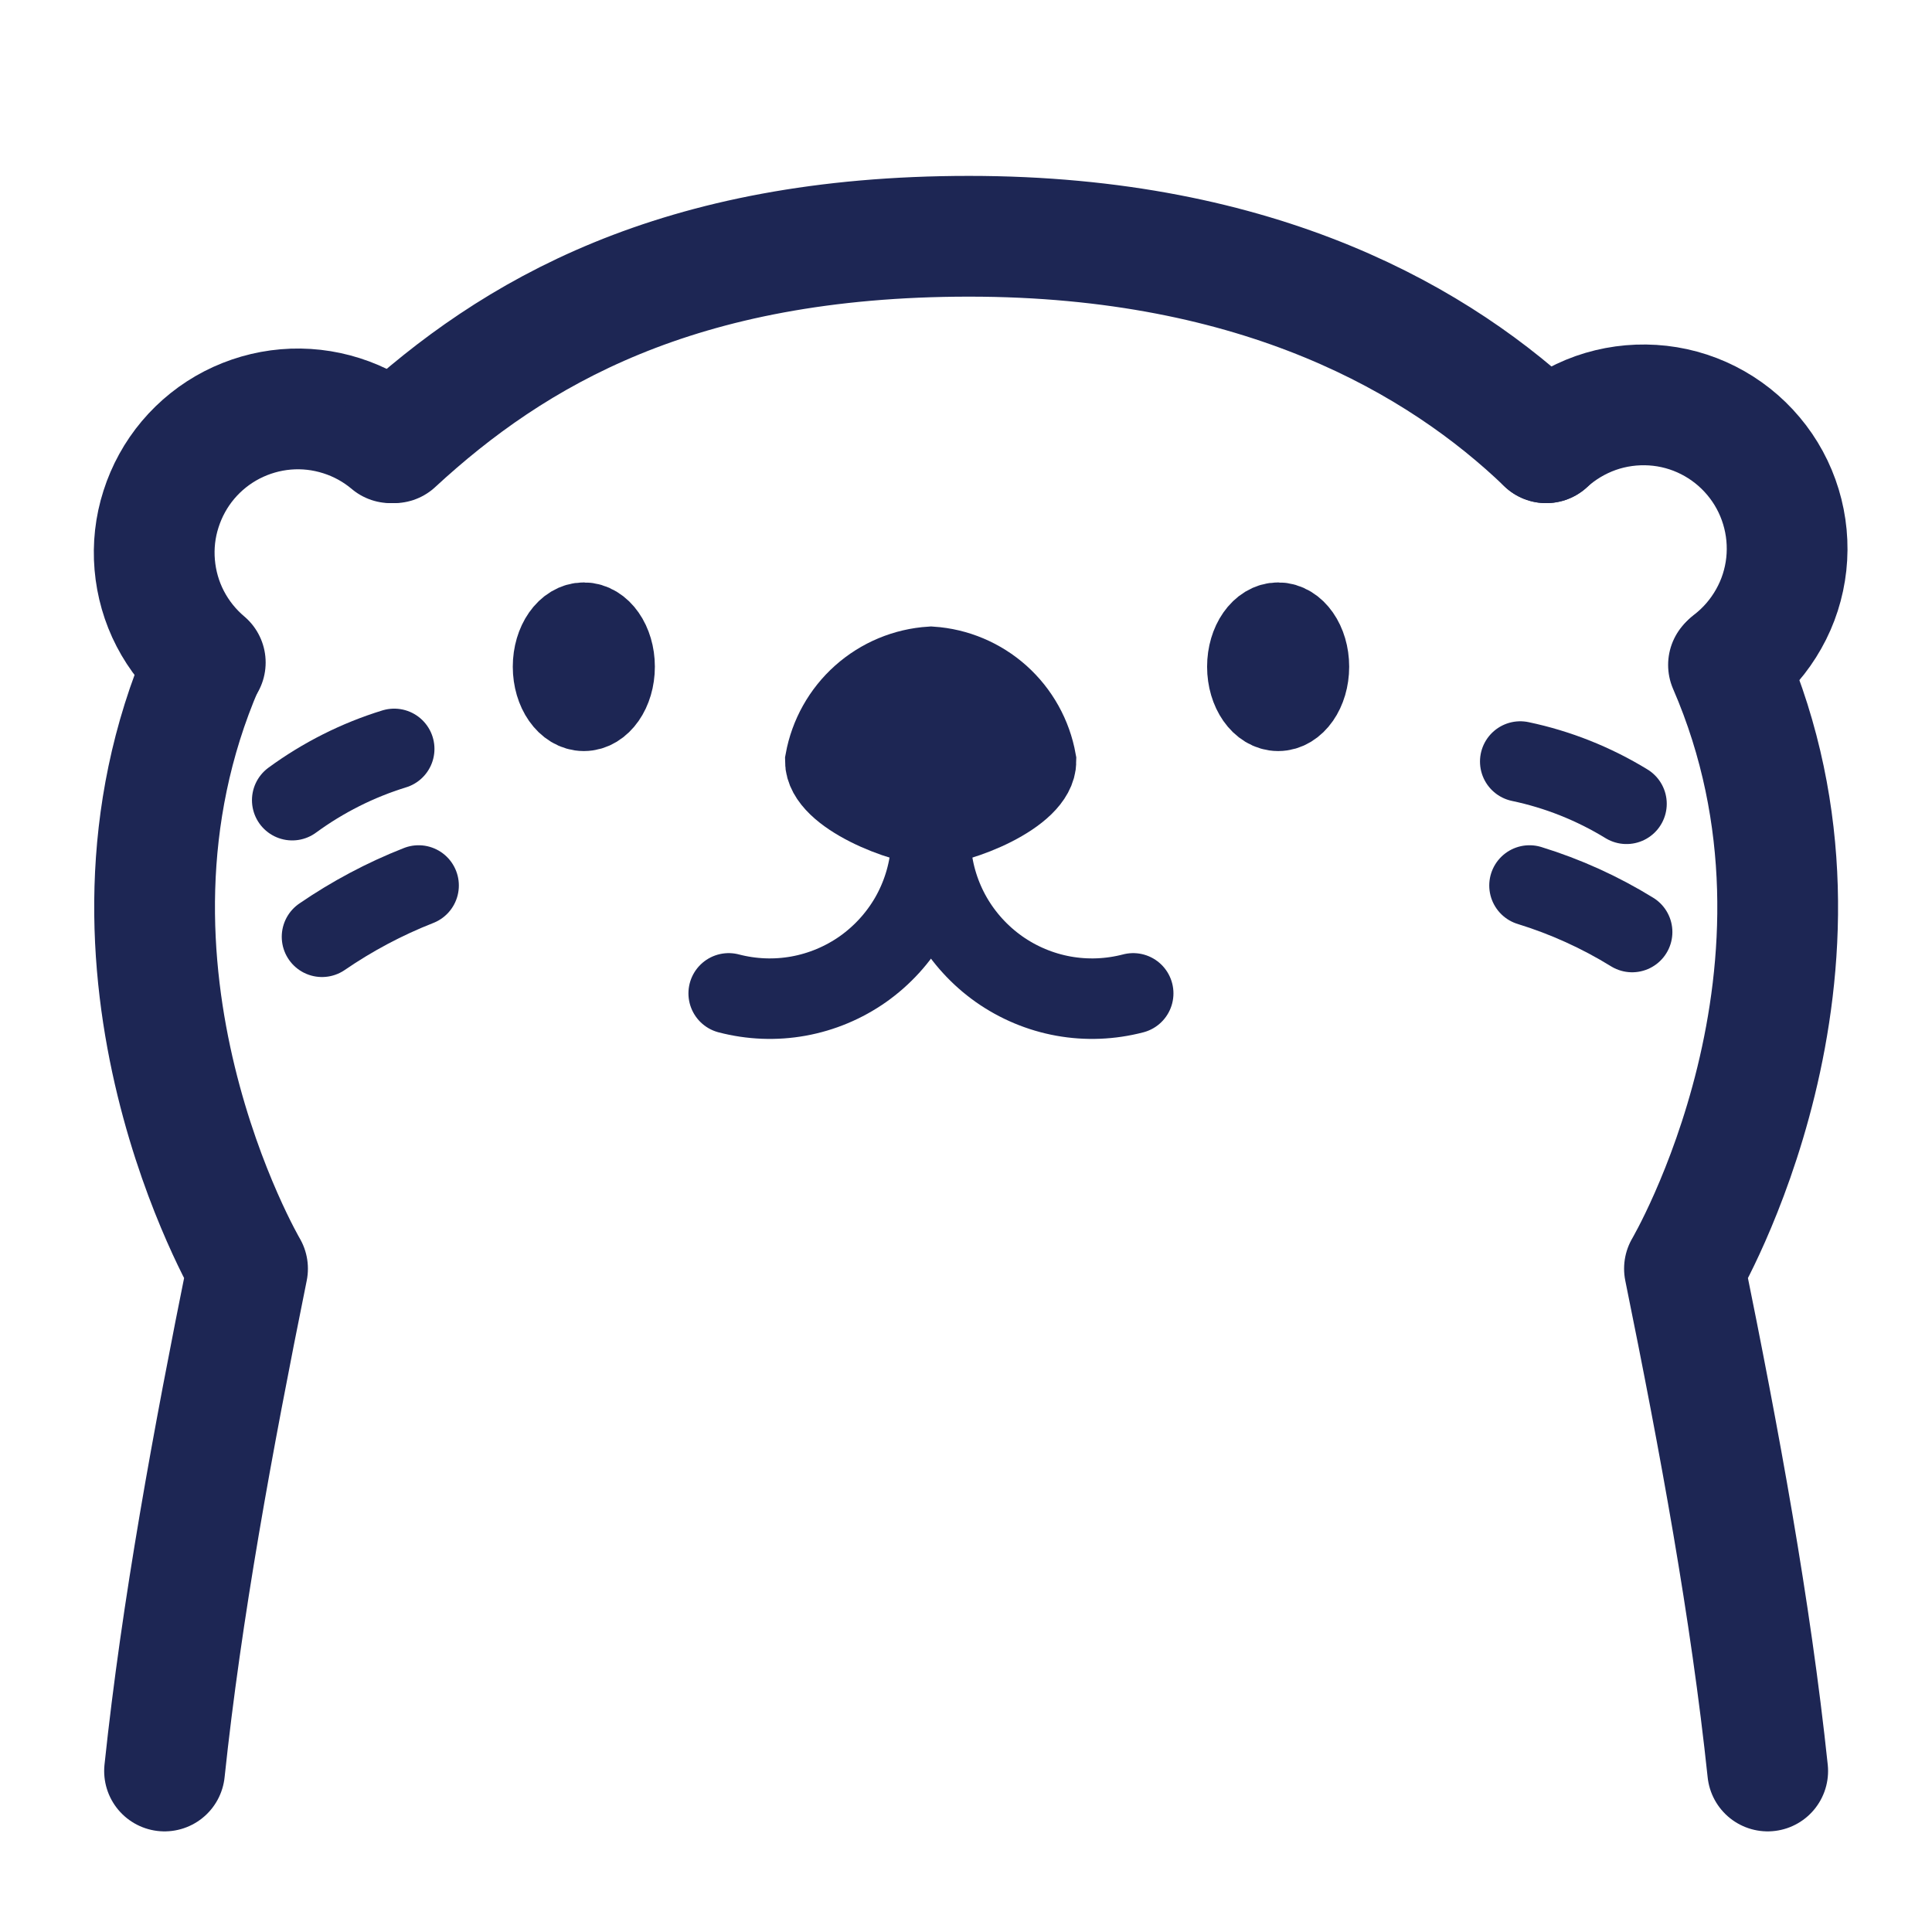
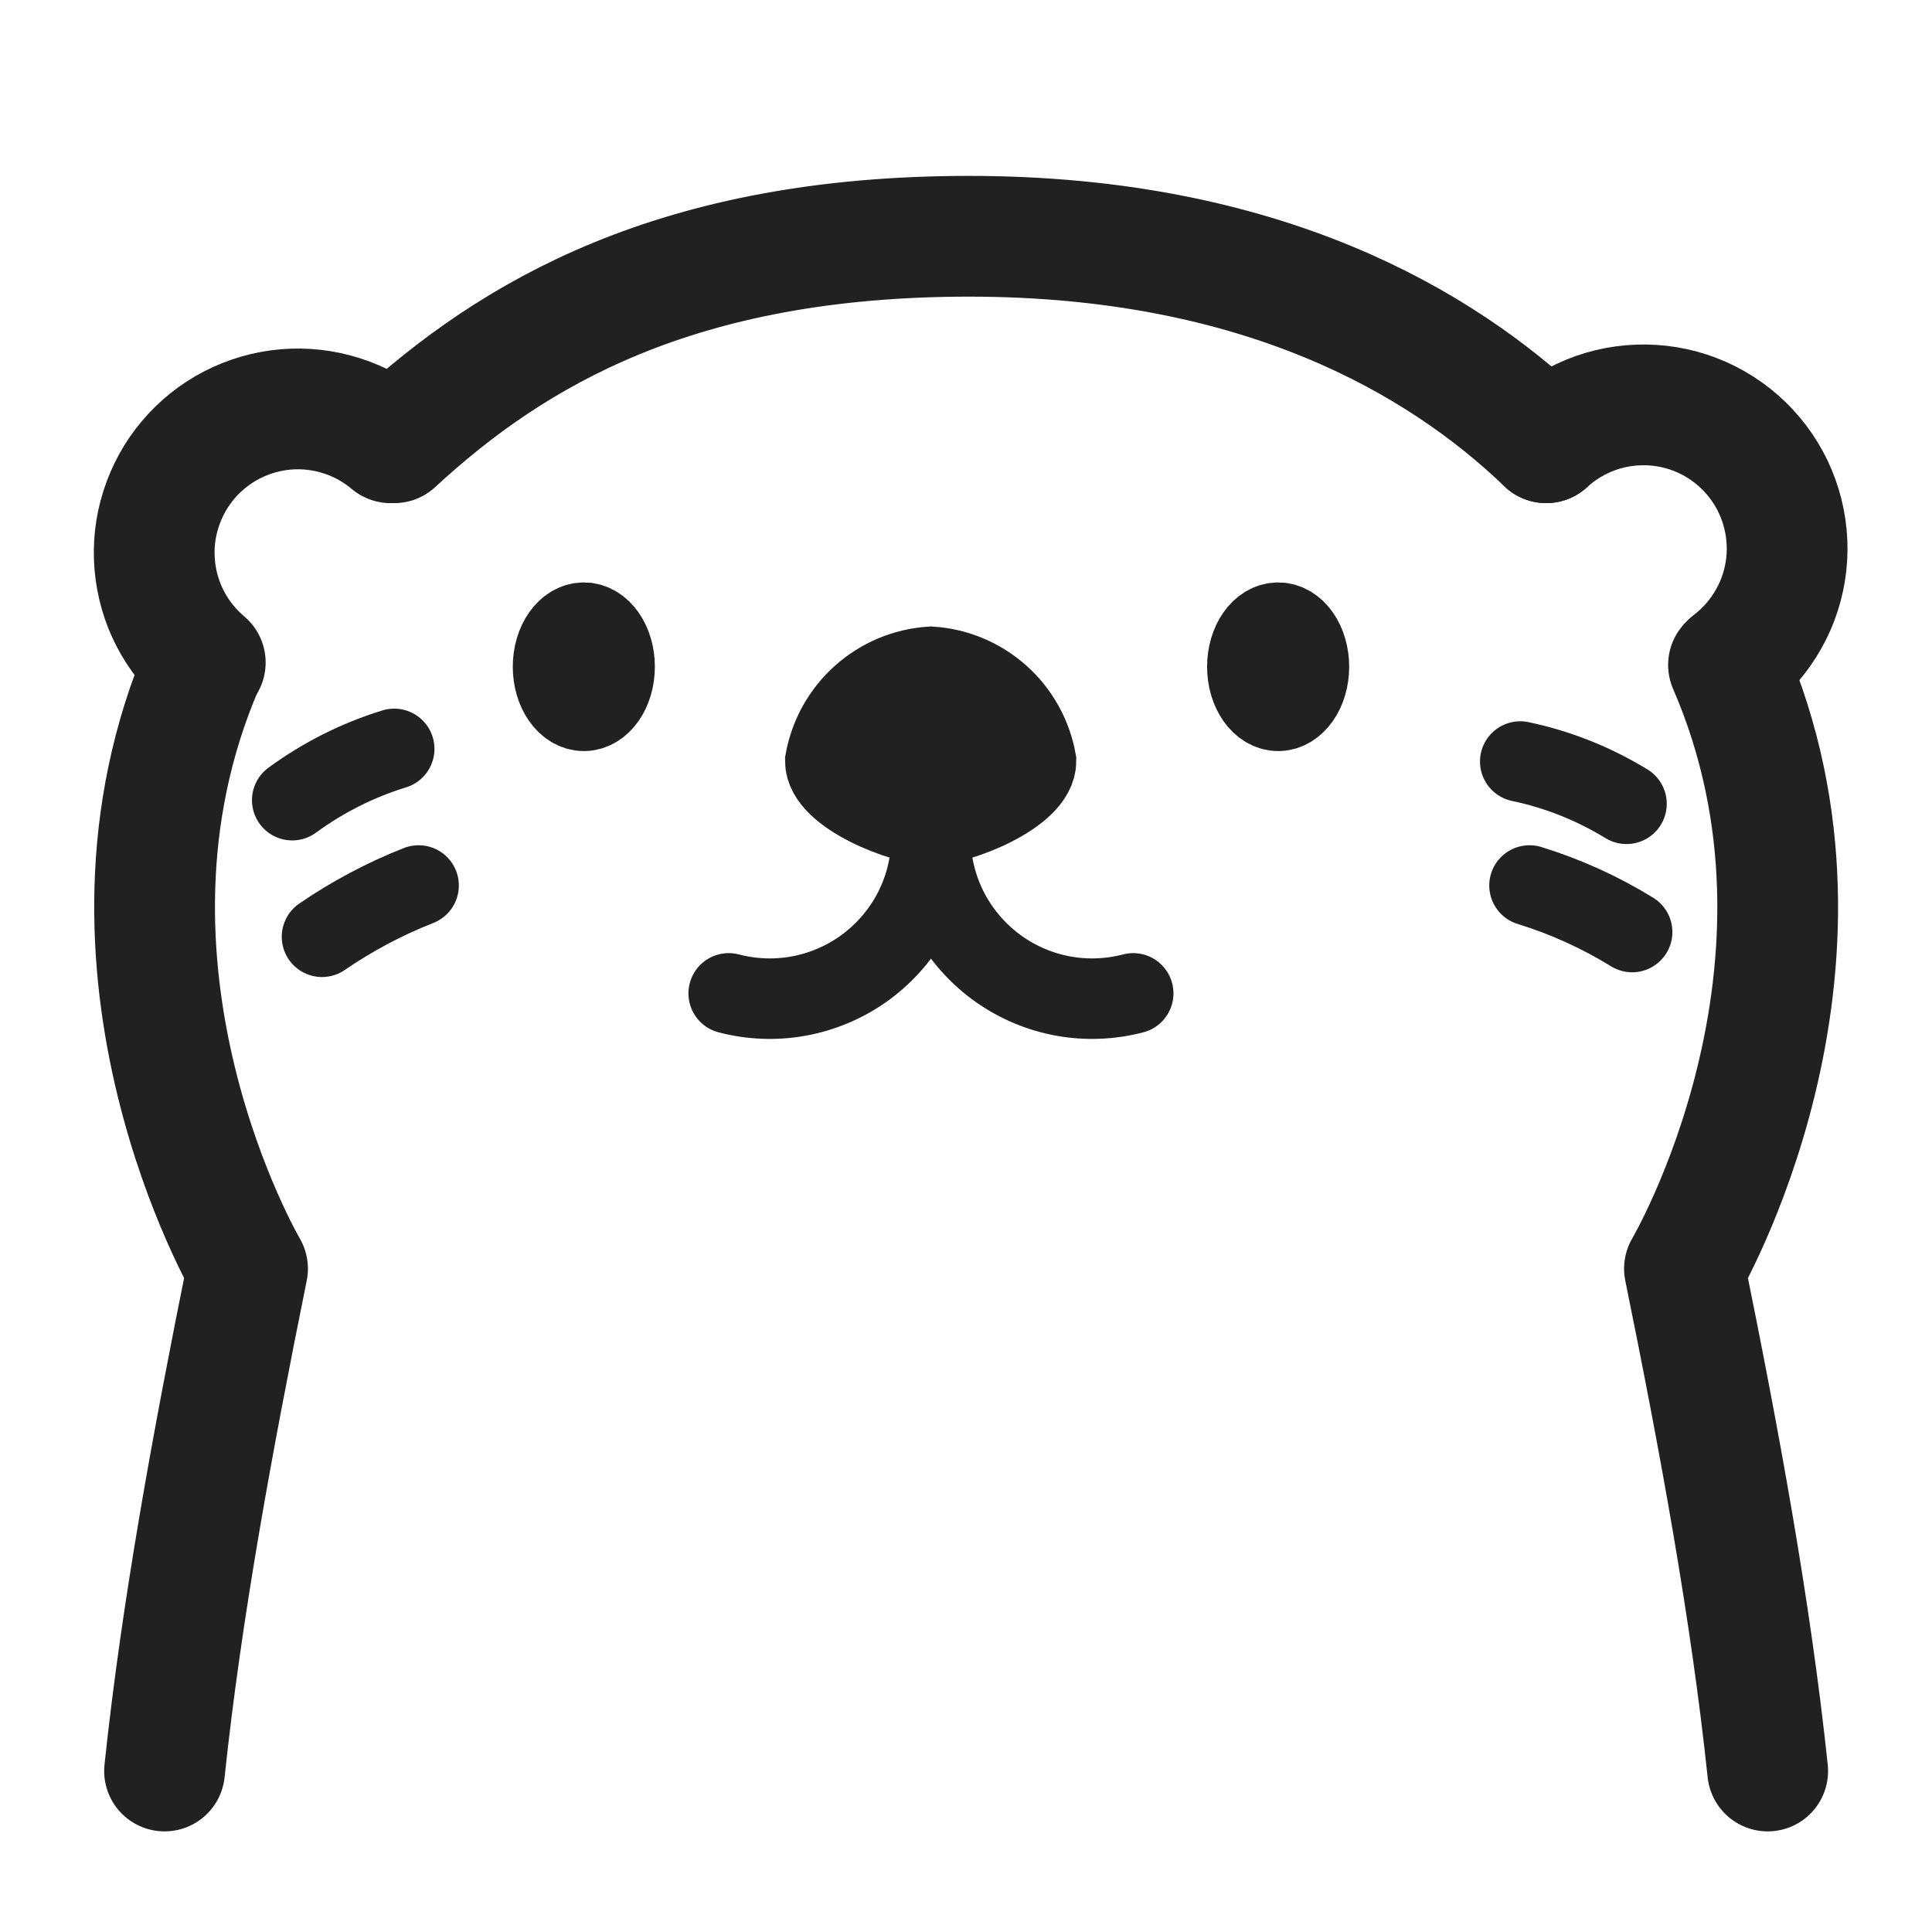
<svg xmlns="http://www.w3.org/2000/svg" width="24" height="24" viewBox="0 0 24 24" fill="none">
-   <path d="M10.252 9.453C10.309 9.139 10.469 8.853 10.707 8.641C10.945 8.429 11.247 8.303 11.565 8.283C11.882 8.304 12.182 8.431 12.419 8.643C12.655 8.855 12.814 9.14 12.87 9.453C12.87 9.88 11.887 10.248 11.565 10.248C11.242 10.248 10.252 9.88 10.252 9.453Z" fill="#1D2654" stroke="#1D2654" />
-   <path d="M14.077 12.34C13.794 12.414 13.498 12.426 13.21 12.374C12.922 12.322 12.649 12.207 12.41 12.039C12.171 11.87 11.971 11.651 11.825 11.398C11.679 11.144 11.59 10.861 11.565 10.57" stroke="#1D2654" stroke-linecap="round" stroke-linejoin="round" />
-   <path d="M9.052 12.34C9.335 12.414 9.631 12.426 9.919 12.374C10.207 12.322 10.481 12.207 10.72 12.039C10.959 11.87 11.159 11.651 11.305 11.398C11.451 11.144 11.539 10.861 11.565 10.57" stroke="#1D2654" stroke-linecap="round" stroke-linejoin="round" />
-   <path d="M21.503 8.23C21.694 8.083 21.853 7.899 21.971 7.689C22.09 7.479 22.164 7.247 22.19 7.008C22.216 6.768 22.193 6.525 22.123 6.295C22.053 6.064 21.937 5.85 21.782 5.666C21.627 5.481 21.436 5.33 21.221 5.221C21.006 5.112 20.771 5.048 20.53 5.033C20.29 5.018 20.048 5.051 19.821 5.131C19.594 5.212 19.385 5.337 19.207 5.5" stroke="#1D2654" stroke-width="1.5" stroke-linecap="round" />
-   <path d="M2.55 8.23C2.371 8.079 2.223 7.894 2.115 7.686C2.007 7.478 1.942 7.25 1.922 7.016C1.902 6.783 1.928 6.547 2 6.324C2.071 6.101 2.185 5.893 2.336 5.714C2.487 5.535 2.672 5.387 2.881 5.279C3.089 5.172 3.316 5.106 3.55 5.086C3.784 5.066 4.019 5.093 4.242 5.164C4.466 5.235 4.673 5.349 4.852 5.5" stroke="#1D2654" stroke-width="1.5" stroke-linecap="round" />
-   <path d="M21.472 8.26C23.115 12.048 20.925 15.76 20.925 15.76C21.362 17.907 21.747 19.996 21.959 22" stroke="#1D2654" stroke-width="1.5" stroke-linecap="round" stroke-linejoin="round" />
-   <path d="M2.528 8.26C0.893 12.048 3.075 15.76 3.075 15.76C2.641 17.907 2.256 19.996 2.044 22" stroke="#1D2654" stroke-width="1.5" stroke-linecap="round" stroke-linejoin="round" />
-   <path d="M19.207 5.5C17.895 4.24 15.66 2.935 12.037 2.935C8.415 2.935 6.375 4.135 4.897 5.5" stroke="#1D2654" stroke-width="1.5" stroke-linecap="round" stroke-linejoin="round" />
-   <path d="M15.878 8.83C16.089 8.83 16.26 8.585 16.26 8.282C16.26 7.98 16.089 7.735 15.878 7.735C15.666 7.735 15.495 7.98 15.495 8.282C15.495 8.585 15.666 8.83 15.878 8.83Z" stroke="#1D2654" stroke-linecap="round" stroke-linejoin="round" />
-   <path d="M7.253 8.83C7.464 8.83 7.635 8.585 7.635 8.282C7.635 7.98 7.464 7.735 7.253 7.735C7.041 7.735 6.87 7.98 6.87 8.282C6.87 8.585 7.041 8.83 7.253 8.83Z" stroke="#1D2654" stroke-linecap="round" stroke-linejoin="round" />
-   <path d="M18.885 9.46C19.352 9.558 19.798 9.736 20.205 9.985" stroke="#1D2654" stroke-linecap="round" />
-   <path d="M4.897 9.303C4.442 9.443 4.014 9.659 3.63 9.94" stroke="#1D2654" stroke-linecap="round" />
-   <path d="M19 11C19.448 11.138 19.876 11.332 20.275 11.578" stroke="#1D2654" stroke-linecap="round" />
-   <path d="M5.2 11C4.777 11.166 4.375 11.38 4 11.637" stroke="#1D2654" stroke-linecap="round" />
+   <path d="M10.252 9.453C10.309 9.139 10.469 8.853 10.707 8.641C10.945 8.429 11.247 8.303 11.565 8.283C11.882 8.304 12.182 8.431 12.419 8.643C12.655 8.855 12.814 9.14 12.87 9.453C12.87 9.88 11.887 10.248 11.565 10.248C11.242 10.248 10.252 9.88 10.252 9.453Z" fill="#212121" stroke="#212121" />
+   <path d="M14.077 12.34C13.794 12.414 13.498 12.426 13.21 12.374C12.922 12.322 12.649 12.207 12.41 12.039C12.171 11.87 11.971 11.651 11.825 11.398C11.679 11.144 11.59 10.861 11.565 10.57" stroke="#212121" stroke-linecap="round" stroke-linejoin="round" />
+   <path d="M9.052 12.34C9.335 12.414 9.631 12.426 9.919 12.374C10.207 12.322 10.481 12.207 10.72 12.039C10.959 11.87 11.159 11.651 11.305 11.398C11.451 11.144 11.539 10.861 11.565 10.57" stroke="#212121" stroke-linecap="round" stroke-linejoin="round" />
+   <path d="M21.503 8.23C21.694 8.083 21.853 7.899 21.971 7.689C22.09 7.479 22.164 7.247 22.19 7.008C22.216 6.768 22.193 6.525 22.123 6.295C22.053 6.064 21.937 5.85 21.782 5.666C21.627 5.481 21.436 5.33 21.221 5.221C21.006 5.112 20.771 5.048 20.53 5.033C20.29 5.018 20.048 5.051 19.821 5.131C19.594 5.212 19.385 5.337 19.207 5.5" stroke="#212121" stroke-width="1.5" stroke-linecap="round" />
+   <path d="M2.55 8.23C2.371 8.079 2.223 7.894 2.115 7.686C2.007 7.478 1.942 7.25 1.922 7.016C1.902 6.783 1.928 6.547 2 6.324C2.071 6.101 2.185 5.893 2.336 5.714C2.487 5.535 2.672 5.387 2.881 5.279C3.089 5.172 3.316 5.106 3.55 5.086C3.784 5.066 4.019 5.093 4.242 5.164C4.466 5.235 4.673 5.349 4.852 5.5" stroke="#212121" stroke-width="1.5" stroke-linecap="round" />
+   <path d="M21.472 8.26C23.115 12.048 20.925 15.76 20.925 15.76C21.362 17.907 21.747 19.996 21.959 22" stroke="#212121" stroke-width="1.5" stroke-linecap="round" stroke-linejoin="round" />
+   <path d="M2.528 8.26C0.893 12.048 3.075 15.76 3.075 15.76C2.641 17.907 2.256 19.996 2.044 22" stroke="#212121" stroke-width="1.5" stroke-linecap="round" stroke-linejoin="round" />
+   <path d="M19.207 5.5C17.895 4.24 15.66 2.935 12.037 2.935C8.415 2.935 6.375 4.135 4.897 5.5" stroke="#212121" stroke-width="1.5" stroke-linecap="round" stroke-linejoin="round" />
+   <path d="M15.878 8.83C16.089 8.83 16.26 8.585 16.26 8.282C16.26 7.98 16.089 7.735 15.878 7.735C15.666 7.735 15.495 7.98 15.495 8.282C15.495 8.585 15.666 8.83 15.878 8.83Z" stroke="#212121" stroke-linecap="round" stroke-linejoin="round" />
+   <path d="M7.253 8.83C7.464 8.83 7.635 8.585 7.635 8.282C7.635 7.98 7.464 7.735 7.253 7.735C7.041 7.735 6.87 7.98 6.87 8.282C6.87 8.585 7.041 8.83 7.253 8.83Z" stroke="#212121" stroke-linecap="round" stroke-linejoin="round" />
+   <path d="M18.885 9.46C19.352 9.558 19.798 9.736 20.205 9.985" stroke="#212121" stroke-linecap="round" />
+   <path d="M4.897 9.303C4.442 9.443 4.014 9.659 3.63 9.94" stroke="#212121" stroke-linecap="round" />
+   <path d="M19 11C19.448 11.138 19.876 11.332 20.275 11.578" stroke="#212121" stroke-linecap="round" />
+   <path d="M5.2 11C4.777 11.166 4.375 11.38 4 11.637" stroke="#212121" stroke-linecap="round" />
</svg>
